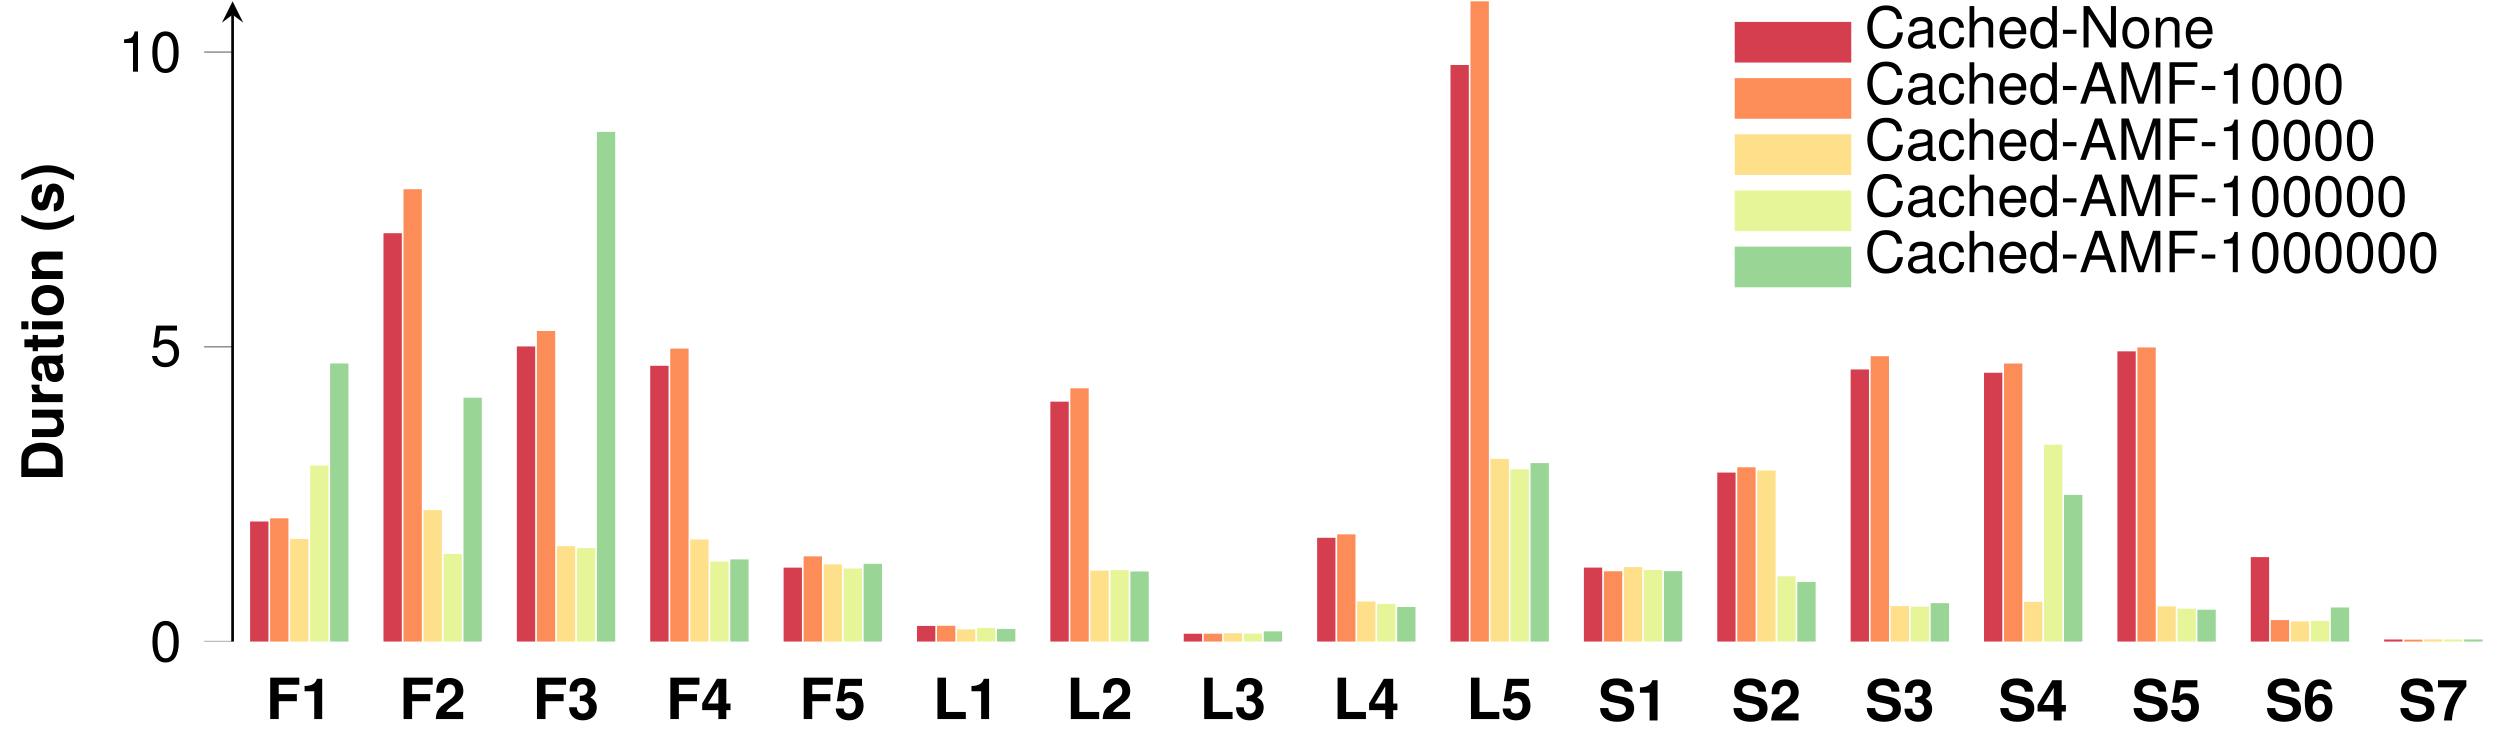
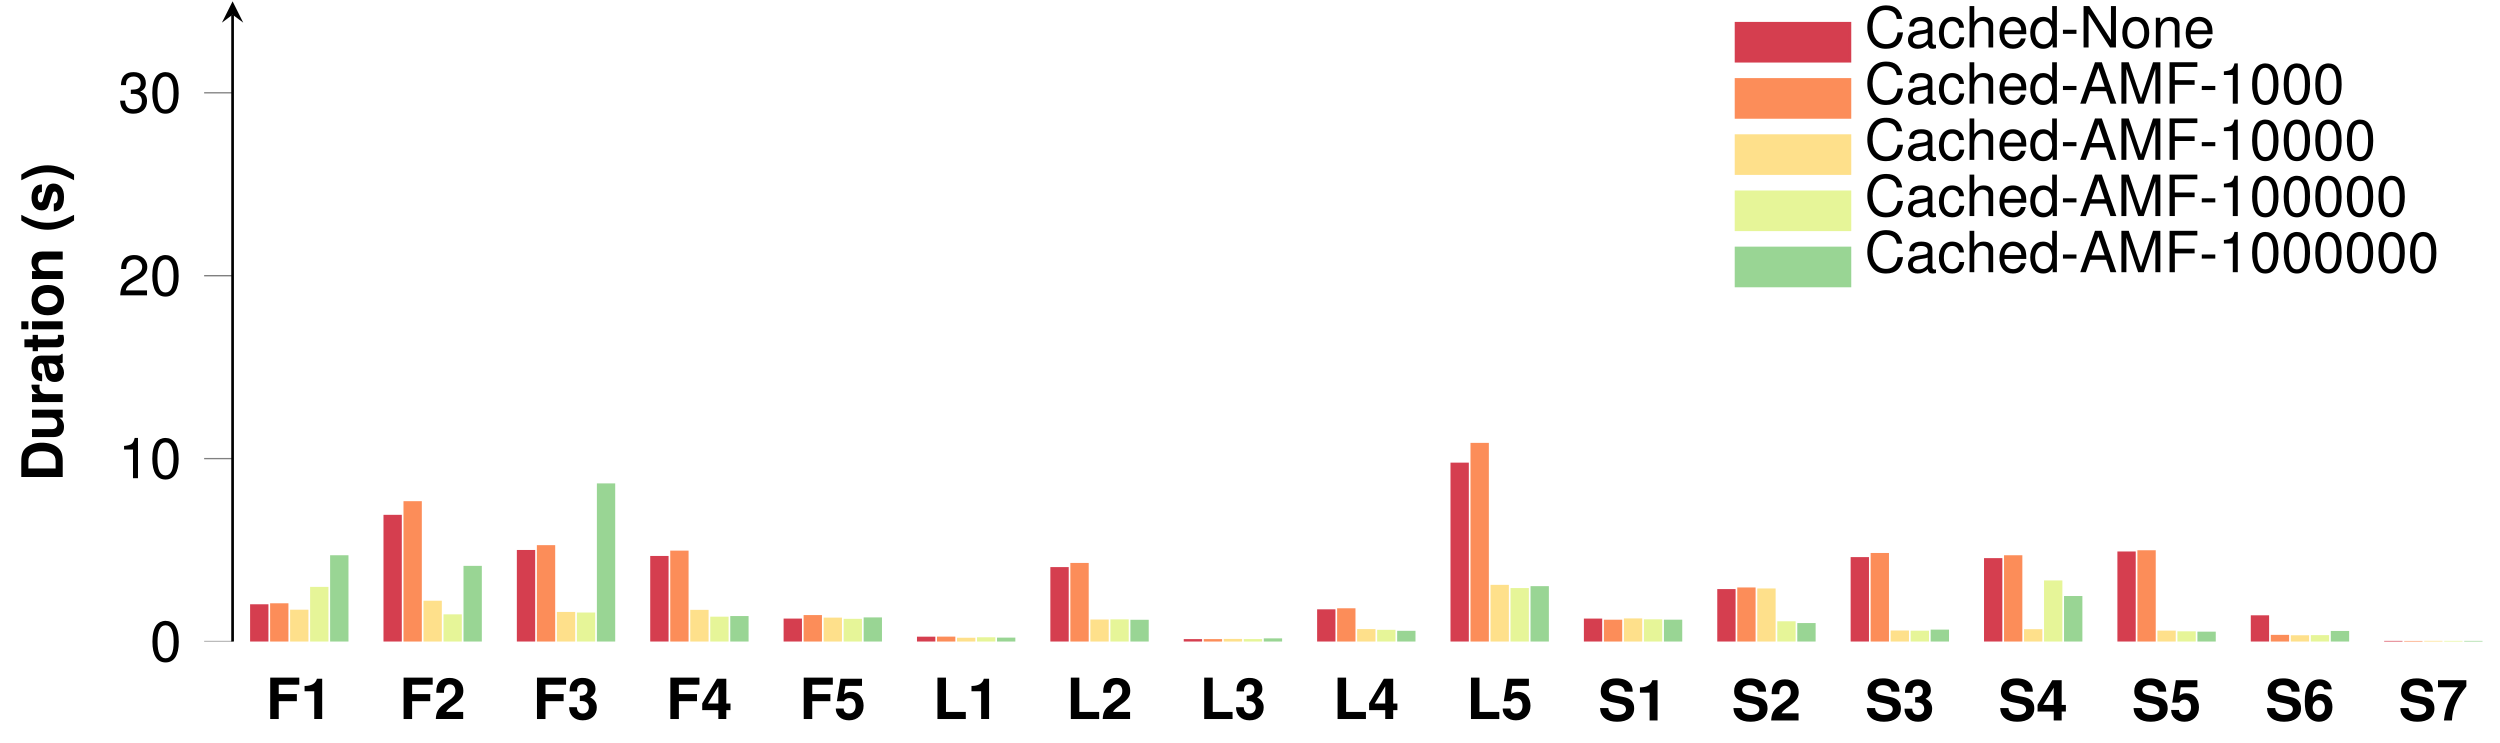
- <svg xmlns="http://www.w3.org/2000/svg" xmlns:xlink="http://www.w3.org/1999/xlink" height="110.945pt" version="1.1" viewBox="0 -110.945 373.477 110.945" width="373.477pt">
+ <svg xmlns="http://www.w3.org/2000/svg" xmlns:xlink="http://www.w3.org/1999/xlink" height="110.941pt" version="1.1" viewBox="0 -110.941 373.477 110.941" width="373.477pt">
  <defs>
    <clipPath id="clip2">
-       <path d="M-106.988 -15.102V-110.746H515.215V-15.102" />
+       <path d="M-106.988 -15.101V-110.742H515.215V-15.101" />
    </clipPath>
    <path d="M1.723 -6.186C0.747 -4.718 0.339 -3.547 0.339 -2.249C0.339 -0.942 0.747 0.229 1.723 1.697H2.571C1.672 -0.051 1.383 -1.001 1.383 -2.249C1.383 -3.488 1.672 -4.455 2.571 -6.186H1.723Z" id="g1-40" />
    <path d="M1.035 1.697C2.011 0.229 2.419 -0.942 2.419 -2.24C2.419 -3.547 2.011 -4.718 1.035 -6.186H0.187C1.086 -4.438 1.375 -3.488 1.375 -2.24C1.375 -1.001 1.086 -0.034 0.187 1.697H1.035Z" id="g1-41" />
    <path d="M2.02 -4.15V0H3.208V-6.017H2.419C2.232 -5.304 1.612 -4.939 0.577 -4.939V-4.15H2.02Z" id="g1-49" />
    <path d="M4.345 -1.061H1.799C1.952 -1.383 2.139 -1.553 3.021 -2.198C4.065 -2.962 4.37 -3.42 4.37 -4.235C4.37 -5.397 3.573 -6.144 2.308 -6.144C1.061 -6.144 0.331 -5.406 0.331 -4.133C0.331 -4.082 0.331 -4.014 0.339 -3.921H1.477V-4.116C1.477 -4.786 1.791 -5.177 2.334 -5.177C2.86 -5.177 3.182 -4.812 3.182 -4.209C3.182 -3.547 2.97 -3.284 1.646 -2.342C0.628 -1.646 0.314 -1.112 0.255 0H4.345V-1.061Z" id="g1-50" />
    <path d="M1.842 -2.69C2.257 -2.69 2.334 -2.682 2.537 -2.631C2.936 -2.52 3.191 -2.172 3.191 -1.731C3.191 -1.205 2.817 -0.823 2.3 -0.823C1.74 -0.823 1.434 -1.146 1.4 -1.765H0.246C0.255 -0.56 1.044 0.195 2.274 0.195C3.556 0.195 4.379 -0.56 4.379 -1.731C4.379 -2.436 4.073 -2.894 3.394 -3.225C3.955 -3.573 4.184 -3.955 4.184 -4.506C4.184 -5.508 3.437 -6.144 2.274 -6.144C1.587 -6.144 1.01 -5.906 0.67 -5.465C0.433 -5.168 0.322 -4.761 0.322 -4.226V-4.124H1.426C1.434 -4.447 1.46 -4.608 1.519 -4.761C1.629 -5.024 1.901 -5.185 2.249 -5.185C2.724 -5.185 2.996 -4.897 2.996 -4.396C2.996 -3.793 2.648 -3.488 1.943 -3.488H1.842V-2.69Z" id="g1-51" />
    <path d="M4.43 -2.317H3.802V-6.017H2.402L0.204 -2.334V-1.332H2.614V0H3.802V-1.332H4.43V-2.317ZM2.614 -2.317H1.044L2.614 -4.888V-2.317Z" id="g1-52" />
    <path d="M4.15 -6.017H0.933L0.399 -2.665H1.468C1.595 -2.962 1.867 -3.123 2.232 -3.123C2.834 -3.123 3.199 -2.69 3.199 -1.96C3.199 -1.256 2.826 -0.823 2.232 -0.823C1.714 -0.823 1.426 -1.086 1.4 -1.57H0.229C0.246 -0.518 1.044 0.195 2.215 0.195C3.505 0.195 4.387 -0.687 4.387 -1.986C4.387 -3.216 3.624 -4.065 2.512 -4.065C2.113 -4.065 1.816 -3.963 1.468 -3.7L1.663 -4.956H4.15V-6.017Z" id="g1-53" />
    <path d="M4.303 -4.65C4.243 -5.041 4.167 -5.236 4.014 -5.457C3.7 -5.889 3.148 -6.144 2.495 -6.144C1.748 -6.144 1.137 -5.813 0.772 -5.211C0.416 -4.625 0.272 -3.955 0.272 -2.86C0.272 -1.825 0.399 -1.18 0.704 -0.696C1.052 -0.136 1.68 0.195 2.393 0.195C3.59 0.195 4.404 -0.704 4.404 -2.011C4.404 -3.165 3.692 -3.963 2.656 -3.963C2.164 -3.963 1.833 -3.819 1.46 -3.428C1.485 -4.065 1.485 -4.065 1.536 -4.319C1.646 -4.863 1.986 -5.185 2.461 -5.185C2.843 -5.185 3.047 -5.032 3.199 -4.65H4.303ZM2.368 -3.03C2.919 -3.03 3.276 -2.597 3.276 -1.935C3.276 -1.29 2.885 -0.823 2.359 -0.823C1.816 -0.823 1.443 -1.273 1.443 -1.909C1.443 -2.571 1.816 -3.03 2.368 -3.03Z" id="g1-54" />
    <path d="M4.481 -6.017H0.246V-4.956H3.242C2.877 -4.566 2.155 -3.471 1.918 -2.945C1.502 -2.071 1.29 -1.281 1.129 0H2.325C2.436 -1.901 3.055 -3.361 4.481 -5.083V-6.017Z" id="g1-55" />
    <path d="M0.653 0H3.072C4.014 0 4.608 -0.221 5.024 -0.721C5.516 -1.298 5.779 -2.139 5.779 -3.097C5.779 -4.048 5.516 -4.888 5.024 -5.474C4.608 -5.974 4.022 -6.186 3.072 -6.186H0.653V0ZM1.926 -1.061V-5.126H3.072C4.031 -5.126 4.506 -4.455 4.506 -3.089C4.506 -1.731 4.031 -1.061 3.072 -1.061H1.926Z" id="g1-68" />
    <path d="M1.901 -2.665H4.608V-3.725H1.901V-5.126H4.973V-6.186H0.628V0H1.901V-2.665Z" id="g1-70" />
    <path d="M1.952 -6.186H0.679V0H4.914V-1.061H1.952V-6.186Z" id="g1-76" />
    <path d="M5.151 -4.303C5.151 -4.871 5.024 -5.244 4.718 -5.584C4.303 -6.042 3.615 -6.288 2.724 -6.288C1.239 -6.288 0.382 -5.592 0.382 -4.387C0.382 -3.428 0.866 -2.962 2.122 -2.724L2.987 -2.554C3.836 -2.393 4.15 -2.155 4.15 -1.655C4.15 -1.137 3.675 -0.823 2.902 -0.823C2.037 -0.823 1.553 -1.188 1.511 -1.85H0.272C0.348 -0.526 1.256 0.195 2.834 0.195C4.43 0.195 5.372 -0.552 5.372 -1.808C5.372 -2.783 4.88 -3.293 3.734 -3.513L2.767 -3.7C1.858 -3.878 1.595 -4.056 1.595 -4.506C1.595 -4.973 2.011 -5.27 2.665 -5.27C3.471 -5.27 3.921 -4.93 3.963 -4.303H5.151Z" id="g1-83" />
    <path d="M4.447 -0.144C4.235 -0.339 4.175 -0.467 4.175 -0.704V-3.25C4.175 -4.184 3.539 -4.659 2.3 -4.659S0.416 -4.133 0.339 -3.072H1.485C1.544 -3.547 1.74 -3.7 2.325 -3.7C2.783 -3.7 3.013 -3.547 3.013 -3.242C3.013 -3.089 2.936 -2.953 2.809 -2.885C2.648 -2.8 2.648 -2.8 2.062 -2.707L1.587 -2.622C0.679 -2.469 0.238 -2.003 0.238 -1.18C0.238 -0.789 0.348 -0.467 0.56 -0.238C0.823 0.034 1.222 0.195 1.629 0.195C2.139 0.195 2.605 -0.025 3.021 -0.458C3.021 -0.221 3.047 -0.136 3.157 0H4.447V-0.144ZM3.013 -1.842C3.013 -1.154 2.673 -0.764 2.071 -0.764C1.672 -0.764 1.426 -0.976 1.426 -1.315C1.426 -1.672 1.612 -1.842 2.105 -1.943L2.512 -2.02C2.826 -2.079 2.877 -2.096 3.013 -2.164V-1.842Z" id="g1-97" />
    <path d="M1.757 -4.583H0.569V0H1.757V-4.583ZM1.757 -6.186H0.569V-5.126H1.757V-6.186Z" id="g1-105" />
    <path d="M0.535 -4.583V0H1.723V-2.75C1.723 -3.293 2.105 -3.649 2.682 -3.649C3.191 -3.649 3.445 -3.369 3.445 -2.826V0H4.633V-3.072C4.633 -4.082 4.073 -4.659 3.097 -4.659C2.478 -4.659 2.062 -4.43 1.723 -3.921V-4.583H0.535Z" id="g1-110" />
    <path d="M2.554 -4.659C1.154 -4.659 0.297 -3.734 0.297 -2.232C0.297 -0.721 1.154 0.195 2.563 0.195C3.955 0.195 4.829 -0.73 4.829 -2.198C4.829 -3.751 3.989 -4.659 2.554 -4.659ZM2.563 -3.7C3.216 -3.7 3.641 -3.114 3.641 -2.215C3.641 -1.358 3.199 -0.764 2.563 -0.764C1.918 -0.764 1.485 -1.358 1.485 -2.232S1.918 -3.7 2.563 -3.7Z" id="g1-111" />
    <path d="M0.535 -4.583V0H1.723V-2.436C1.723 -3.131 2.071 -3.479 2.767 -3.479C2.894 -3.479 2.979 -3.471 3.14 -3.445V-4.65C3.072 -4.659 3.03 -4.659 2.996 -4.659C2.453 -4.659 1.977 -4.303 1.723 -3.683V-4.583H0.535Z" id="g1-114" />
    <path d="M4.286 -3.106C4.269 -4.073 3.522 -4.659 2.291 -4.659C1.129 -4.659 0.407 -4.073 0.407 -3.131C0.407 -2.826 0.501 -2.563 0.662 -2.385C0.823 -2.223 0.967 -2.147 1.409 -2.003L2.826 -1.561C3.123 -1.468 3.225 -1.375 3.225 -1.188C3.225 -0.908 2.894 -0.738 2.342 -0.738C2.037 -0.738 1.791 -0.798 1.638 -0.9C1.511 -0.993 1.46 -1.086 1.409 -1.332H0.246C0.28 -0.331 1.018 0.195 2.41 0.195C3.047 0.195 3.53 0.059 3.87 -0.212S4.413 -0.908 4.413 -1.358C4.413 -1.952 4.116 -2.334 3.513 -2.512L2.011 -2.945C1.68 -3.047 1.595 -3.114 1.595 -3.301C1.595 -3.556 1.867 -3.725 2.283 -3.725C2.851 -3.725 3.131 -3.522 3.14 -3.106H4.286Z" id="g1-115" />
    <path d="M2.554 -4.489H1.892V-5.72H0.704V-4.489H0.119V-3.7H0.704V-0.883C0.704 -0.161 1.086 0.195 1.867 0.195C2.13 0.195 2.342 0.17 2.554 0.102V-0.73C2.436 -0.713 2.368 -0.704 2.283 -0.704C1.969 -0.704 1.892 -0.798 1.892 -1.205V-3.7H2.554V-4.489Z" id="g1-116" />
    <path d="M4.591 0V-4.583H3.403V-1.714C3.403 -1.171 3.021 -0.815 2.444 -0.815C1.935 -0.815 1.68 -1.086 1.68 -1.638V-4.583H0.492V-1.392C0.492 -0.382 1.052 0.195 2.028 0.195C2.648 0.195 3.064 -0.034 3.403 -0.543V0H4.591Z" id="g1-117" />
    <path d="M2.41 -2.648H0.39V-2.037H2.41V-2.648Z" id="g3-45" />
    <path d="M2.334 -6.017C1.774 -6.017 1.264 -5.771 0.95 -5.355C0.56 -4.829 0.365 -4.022 0.365 -2.911C0.365 -0.883 1.044 0.195 2.334 0.195C3.607 0.195 4.303 -0.883 4.303 -2.86C4.303 -4.031 4.116 -4.812 3.717 -5.355C3.403 -5.779 2.902 -6.017 2.334 -6.017ZM2.334 -5.355C3.14 -5.355 3.539 -4.54 3.539 -2.928C3.539 -1.222 3.148 -0.424 2.317 -0.424C1.528 -0.424 1.129 -1.256 1.129 -2.902S1.528 -5.355 2.334 -5.355Z" id="g3-48" />
    <path d="M2.198 -4.286V0H2.945V-6.017H2.453C2.189 -5.092 2.02 -4.964 0.866 -4.82V-4.286H2.198Z" id="g3-49" />
-     <path d="M4.039 -6.017H0.933L0.484 -2.741H1.171C1.519 -3.157 1.808 -3.301 2.274 -3.301C3.08 -3.301 3.59 -2.75 3.59 -1.858C3.59 -0.993 3.089 -0.467 2.274 -0.467C1.621 -0.467 1.222 -0.798 1.044 -1.477H0.297C0.399 -0.984 0.484 -0.747 0.662 -0.526C1.001 -0.068 1.612 0.195 2.291 0.195C3.505 0.195 4.353 -0.687 4.353 -1.96C4.353 -3.148 3.564 -3.963 2.41 -3.963C1.986 -3.963 1.646 -3.853 1.298 -3.598L1.536 -5.278H4.039V-6.017Z" id="g3-53" />
+     <path d="M4.294 -0.738H1.129C1.205 -1.23 1.477 -1.544 2.215 -1.977L3.064 -2.436C3.904 -2.894 4.336 -3.513 4.336 -4.252C4.336 -4.752 4.133 -5.219 3.776 -5.541S2.979 -6.017 2.41 -6.017C1.646 -6.017 1.078 -5.745 0.747 -5.236C0.535 -4.914 0.441 -4.54 0.424 -3.929H1.171C1.197 -4.336 1.247 -4.583 1.349 -4.778C1.544 -5.143 1.935 -5.363 2.385 -5.363C3.064 -5.363 3.573 -4.88 3.573 -4.235C3.573 -3.759 3.293 -3.352 2.758 -3.047L1.977 -2.605C0.721 -1.892 0.356 -1.324 0.289 0H4.294V-0.738Z" id="g3-50" />
+     <path d="M1.875 -2.758H1.969L2.283 -2.767C3.106 -2.767 3.53 -2.393 3.53 -1.672C3.53 -0.917 3.064 -0.467 2.283 -0.467C1.468 -0.467 1.069 -0.874 1.018 -1.748H0.272C0.306 -1.264 0.39 -0.95 0.535 -0.679C0.84 -0.102 1.434 0.195 2.257 0.195C3.496 0.195 4.294 -0.543 4.294 -1.68C4.294 -2.444 3.997 -2.868 3.276 -3.114C3.836 -3.335 4.116 -3.759 4.116 -4.362C4.116 -5.397 3.428 -6.017 2.283 -6.017C1.069 -6.017 0.424 -5.355 0.399 -4.073H1.146C1.154 -4.438 1.188 -4.642 1.281 -4.829C1.451 -5.16 1.825 -5.363 2.291 -5.363C2.953 -5.363 3.352 -4.973 3.352 -4.336C3.352 -3.912 3.199 -3.658 2.868 -3.522C2.665 -3.437 2.402 -3.403 1.875 -3.394V-2.758Z" id="g3-51" />
    <path d="M4.022 -1.858L4.659 0H5.541L3.369 -6.186H2.351L0.144 0H0.984L1.638 -1.858H4.022ZM3.802 -2.52H1.833L2.851 -5.338L3.802 -2.52Z" id="g3-65" />
    <path d="M5.618 -4.269C5.372 -5.626 4.591 -6.288 3.233 -6.288C2.402 -6.288 1.731 -6.025 1.273 -5.516C0.713 -4.905 0.407 -4.022 0.407 -3.021C0.407 -2.003 0.721 -1.129 1.307 -0.526C1.782 -0.034 2.393 0.195 3.199 0.195C4.71 0.195 5.558 -0.619 5.745 -2.257H4.93C4.863 -1.833 4.778 -1.544 4.65 -1.298C4.396 -0.789 3.87 -0.501 3.208 -0.501C1.977 -0.501 1.197 -1.485 1.197 -3.03C1.197 -4.617 1.943 -5.592 3.14 -5.592C3.641 -5.592 4.107 -5.44 4.362 -5.202C4.591 -4.99 4.718 -4.727 4.812 -4.269H5.618Z" id="g3-67" />
    <path d="M1.553 -2.817H4.506V-3.513H1.553V-5.491H4.914V-6.186H0.764V0H1.553V-2.817Z" id="g3-70" />
    <path d="M3.972 0L5.711 -5.185V0H6.458V-6.186H5.363L3.564 -0.798L1.731 -6.186H0.636V0H1.383V-5.185L3.14 0H3.972Z" id="g3-77" />
    <path d="M5.482 -6.186H4.735V-1.129L1.502 -6.186H0.645V0H1.392V-5.015L4.591 0H5.482V-6.186Z" id="g3-78" />
    <path d="M4.54 -0.416C4.464 -0.399 4.43 -0.399 4.387 -0.399C4.141 -0.399 4.005 -0.526 4.005 -0.747V-3.361C4.005 -4.15 3.428 -4.574 2.334 -4.574C1.689 -4.574 1.154 -4.387 0.857 -4.056C0.653 -3.827 0.569 -3.573 0.552 -3.131H1.264C1.324 -3.675 1.646 -3.921 2.308 -3.921C2.945 -3.921 3.301 -3.683 3.301 -3.259V-3.072C3.301 -2.775 3.123 -2.648 2.563 -2.58C1.561 -2.453 1.409 -2.419 1.137 -2.308C0.619 -2.096 0.356 -1.697 0.356 -1.12C0.356 -0.314 0.917 0.195 1.816 0.195C2.376 0.195 2.826 0 3.327 -0.458C3.378 -0.008 3.598 0.195 4.056 0.195C4.201 0.195 4.311 0.178 4.54 0.119V-0.416ZM3.301 -1.4C3.301 -1.163 3.233 -1.018 3.021 -0.823C2.733 -0.56 2.385 -0.424 1.969 -0.424C1.417 -0.424 1.095 -0.687 1.095 -1.137C1.095 -1.604 1.409 -1.842 2.164 -1.952C2.911 -2.054 3.064 -2.088 3.301 -2.198V-1.4Z" id="g3-97" />
    <path d="M3.997 -2.953C3.963 -3.386 3.87 -3.666 3.7 -3.912C3.394 -4.328 2.86 -4.574 2.24 -4.574C1.044 -4.574 0.263 -3.624 0.263 -2.147C0.263 -0.713 1.027 0.195 2.232 0.195C3.293 0.195 3.963 -0.441 4.048 -1.528H3.335C3.216 -0.815 2.851 -0.458 2.249 -0.458C1.468 -0.458 1.001 -1.095 1.001 -2.147C1.001 -3.259 1.46 -3.921 2.232 -3.921C2.826 -3.921 3.199 -3.573 3.284 -2.953H3.997Z" id="g3-99" />
    <path d="M4.201 -6.186H3.496V-3.887C3.199 -4.336 2.724 -4.574 2.13 -4.574C0.976 -4.574 0.221 -3.649 0.221 -2.232C0.221 -0.73 0.959 0.195 2.155 0.195C2.767 0.195 3.191 -0.034 3.573 -0.586V0H4.201V-6.186ZM2.249 -3.912C3.013 -3.912 3.496 -3.233 3.496 -2.172C3.496 -1.146 3.004 -0.467 2.257 -0.467C1.477 -0.467 0.959 -1.154 0.959 -2.189S1.477 -3.912 2.249 -3.912Z" id="g3-100" />
    <path d="M4.353 -1.986C4.353 -2.665 4.303 -3.072 4.175 -3.403C3.887 -4.133 3.208 -4.574 2.376 -4.574C1.137 -4.574 0.339 -3.624 0.339 -2.164S1.112 0.195 2.359 0.195C3.378 0.195 4.082 -0.382 4.26 -1.349H3.547C3.352 -0.764 2.953 -0.458 2.385 -0.458C1.935 -0.458 1.553 -0.662 1.315 -1.035C1.146 -1.29 1.086 -1.544 1.078 -1.986H4.353ZM1.095 -2.563C1.154 -3.386 1.655 -3.921 2.368 -3.921C3.064 -3.921 3.598 -3.344 3.598 -2.614C3.598 -2.597 3.598 -2.58 3.59 -2.563H1.095Z" id="g3-101" />
    <path d="M0.594 -6.186V0H1.298V-2.453C1.298 -3.361 1.774 -3.955 2.503 -3.955C2.733 -3.955 2.962 -3.878 3.131 -3.751C3.335 -3.607 3.42 -3.394 3.42 -3.08V0H4.124V-3.361C4.124 -4.107 3.59 -4.574 2.724 -4.574C2.096 -4.574 1.714 -4.379 1.298 -3.836V-6.186H0.594Z" id="g3-104" />
    <path d="M0.594 -4.447V0H1.307V-2.453C1.307 -3.361 1.782 -3.955 2.512 -3.955C3.072 -3.955 3.428 -3.615 3.428 -3.08V0H4.133V-3.361C4.133 -4.099 3.581 -4.574 2.724 -4.574C2.062 -4.574 1.638 -4.319 1.247 -3.7V-4.447H0.594Z" id="g3-110" />
    <path d="M2.308 -4.574C1.061 -4.574 0.306 -3.683 0.306 -2.189S1.052 0.195 2.317 0.195C3.564 0.195 4.328 -0.696 4.328 -2.155C4.328 -3.692 3.59 -4.574 2.308 -4.574ZM2.317 -3.921C3.114 -3.921 3.59 -3.267 3.59 -2.164C3.59 -1.12 3.097 -0.458 2.317 -0.458C1.528 -0.458 1.044 -1.112 1.044 -2.189C1.044 -3.259 1.528 -3.921 2.317 -3.921Z" id="g3-111" />
  </defs>
  <g id="page1">
-     <path d="M37.363 -15.102H40.102V-33.039H37.363ZM57.289 -15.102H60.027V-76.106H57.289ZM77.211 -15.102H79.953V-59.191H77.211ZM97.137 -15.102H99.879V-56.301H97.137ZM117.063 -15.102H119.805V-26.148H117.063ZM136.988 -15.102H139.731V-17.438H136.988ZM156.914 -15.102H159.656V-50.941H156.914ZM176.84 -15.102H179.582V-16.27H176.84ZM196.765 -15.102H199.504V-30.605H196.765ZM216.691 -15.102H219.429V-101.234H216.691ZM236.617 -15.102H239.355V-26.152H236.617ZM256.543 -15.102H259.281V-40.348H256.543ZM276.469 -15.102H279.207V-55.75H276.469ZM296.394 -15.102H299.133V-55.258H296.394ZM316.32 -15.102H319.058V-58.457H316.32ZM336.246 -15.102H338.984V-27.719H336.246ZM356.172 -15.102H358.91V-15.41H356.172Z" fill="#d53e4f" />
-     <path d="M40.352 -15.102H43.09V-33.516H40.352ZM60.277 -15.102H63.016V-82.676H60.277ZM80.203 -15.102H82.941V-61.496H80.203ZM100.129 -15.102H102.867V-58.871H100.129ZM120.051 -15.102H122.793V-27.832H120.051ZM139.977 -15.102H142.719V-17.461H139.977ZM159.902 -15.102H162.644V-52.938H159.902ZM179.828 -15.102H182.57V-16.273H179.828ZM199.754 -15.102H202.496V-31.117H199.754ZM219.679 -15.102H222.422V-110.746H219.679ZM239.605 -15.102H242.344V-25.605H239.605ZM259.531 -15.102H262.269V-41.137H259.531ZM279.457 -15.102H282.195V-57.734H279.457ZM299.383 -15.102H302.121V-56.641H299.383ZM319.308 -15.102H322.047V-59.043H319.308ZM339.234 -15.102H341.972V-18.312H339.234ZM359.16 -15.102H361.898V-15.387H359.16Z" fill="#fc8d59" />
-     <path d="M43.34 -15.102H46.078V-30.43H43.34ZM63.266 -15.102H66.004V-34.75H63.266ZM83.191 -15.102H85.93V-29.355H83.191ZM103.117 -15.102H105.856V-30.352H103.117ZM123.043 -15.102H125.781V-26.621H123.043ZM142.969 -15.102H145.707V-16.922H142.969ZM162.89 -15.102H165.633V-25.699H162.89ZM182.816 -15.102H185.558V-16.352H182.816ZM202.742 -15.102H205.484V-21.086H202.742ZM222.668 -15.102H225.41V-42.391H222.668ZM242.594 -15.102H245.336V-26.227H242.594ZM262.519 -15.102H265.262V-40.656H262.519ZM282.445 -15.102H285.183V-20.406H282.445ZM302.371 -15.102H305.109V-21.035H302.371ZM322.297 -15.102H325.035V-20.359H322.297ZM342.222 -15.102H344.961V-18.113H342.222ZM362.148 -15.102H364.887V-15.426H362.148Z" fill="#fee08b" />
-     <path d="M46.328 -15.102H49.066V-41.41H46.328ZM66.254 -15.102H68.992V-28.195H66.254ZM86.18 -15.102H88.918V-29.074H86.18ZM106.106 -15.102H108.844V-27.066H106.106ZM126.031 -15.102H128.769V-26.02H126.031ZM145.957 -15.102H148.695V-17.145H145.957ZM165.883 -15.102H168.621V-25.77H165.883ZM185.808 -15.102H188.547V-16.285H185.808ZM205.734 -15.102H208.472V-20.73H205.734ZM225.656 -15.102H228.398V-40.836H225.656ZM245.582 -15.102H248.324V-25.797H245.582ZM265.508 -15.102H268.25V-24.852H265.508ZM285.433 -15.102H288.176V-20.316H285.433ZM305.359 -15.102H308.101V-44.52H305.359ZM325.285 -15.102H328.027V-20.02H325.285ZM345.211 -15.102H347.949V-18.184H345.211ZM365.137 -15.102H367.875V-15.414H365.137Z" fill="#e6f598" />
-     <path d="M49.316 -15.102H52.059V-56.645H49.316ZM69.242 -15.102H71.981V-51.535H69.242ZM89.168 -15.102H91.906V-91.238H89.168ZM109.094 -15.102H111.832V-27.375H109.094ZM129.019 -15.102H131.758V-26.719H129.019ZM148.945 -15.102H151.683V-16.984H148.945ZM168.871 -15.102H171.609V-25.57H168.871ZM188.797 -15.102H191.535V-16.625H188.797ZM208.722 -15.102H211.461V-20.266H208.722ZM228.648 -15.102H231.387V-41.766H228.648ZM248.574 -15.102H251.312V-25.617H248.574ZM268.496 -15.102H271.238V-23.996H268.496ZM288.422 -15.102H291.164V-20.836H288.422ZM308.347 -15.102H311.09V-37.016H308.347ZM328.273 -15.102H331.015V-19.859H328.273ZM348.199 -15.102H350.941V-20.195H348.199ZM368.125 -15.102H370.867V-15.414H368.125Z" fill="#99d594" />
-     <path clip-path="url(#clip2)" d="M30.496 -15.102H34.746M30.496 -59.137H34.746M30.496 -103.168H34.746" fill="none" stroke="#808080" stroke-miterlimit="10.037" stroke-width="0.2" />
-     <path d="M34.746 -15.102V-108.754" fill="none" stroke="#000000" stroke-miterlimit="10.037" stroke-width="0.4" />
-     <path d="M34.746 -110.746L33.152 -107.559L34.746 -108.754L36.34 -107.559" />
-     <g transform="matrix(1 0 0 1 -39.7177 26.6822)">
+     <path d="M37.363 -15.102H40.102V-20.668H37.363ZM57.289 -15.102H60.027V-34.031H57.289ZM77.211 -15.102H79.953V-28.781H77.211ZM97.137 -15.102H99.879V-27.887H97.137ZM117.063 -15.102H119.805V-18.531H117.063ZM136.988 -15.102H139.731V-15.828H136.988ZM156.914 -15.102H159.656V-26.223H156.914ZM176.84 -15.102H179.582V-15.465H176.84ZM196.765 -15.102H199.504V-19.914H196.765ZM216.691 -15.102H219.429V-41.828H216.691ZM236.617 -15.102H239.355V-18.531H236.617ZM256.543 -15.102H259.281V-22.938H256.543ZM276.469 -15.102H279.207V-27.715H276.469ZM296.394 -15.102H299.133V-27.563H296.394ZM316.32 -15.102H319.058V-28.555H316.32ZM336.246 -15.102H338.984V-19.02H336.246ZM356.172 -15.102H358.91V-15.199H356.172Z" fill="#d53e4f" />
+     <path d="M40.352 -15.101H43.09V-20.816H40.352ZM60.277 -15.101H63.016V-36.07H60.277ZM80.203 -15.101H82.941V-29.5H80.203ZM100.129 -15.101H102.867V-28.683H100.129ZM120.051 -15.101H122.793V-19.055H120.051ZM139.977 -15.101H142.719V-15.836H139.977ZM159.902 -15.101H162.644V-26.844H159.902ZM179.828 -15.101H182.57V-15.465H179.828ZM199.754 -15.101H202.496V-20.07H199.754ZM219.679 -15.101H222.422V-44.781H219.679ZM239.605 -15.101H242.344V-18.363H239.605ZM259.531 -15.101H262.269V-23.18H259.531ZM279.457 -15.101H282.195V-28.332H279.457ZM299.383 -15.101H302.121V-27.992H299.383ZM319.308 -15.101H322.047V-28.738H319.308ZM339.234 -15.101H341.972V-16.098H339.234ZM359.16 -15.101H361.898V-15.191H359.16Z" fill="#fc8d59" />
+     <path d="M43.34 -15.101H46.078V-19.859H43.34ZM63.266 -15.101H66.004V-21.199H63.266ZM83.191 -15.101H85.93V-19.523H83.191ZM103.117 -15.101H105.856V-19.836H103.117ZM123.043 -15.101H125.781V-18.676H123.043ZM142.969 -15.101H145.707V-15.668H142.969ZM162.89 -15.101H165.633V-18.391H162.89ZM182.816 -15.101H185.558V-15.492H182.816ZM202.742 -15.101H205.484V-16.961H202.742ZM222.668 -15.101H225.41V-23.57H222.668ZM242.594 -15.101H245.336V-18.555H242.594ZM262.519 -15.101H265.262V-23.031H262.519ZM282.445 -15.101H285.183V-16.75H282.445ZM302.371 -15.101H305.109V-16.945H302.371ZM322.297 -15.101H325.035V-16.734H322.297ZM342.222 -15.101H344.961V-16.039H342.222ZM362.148 -15.101H364.887V-15.203H362.148Z" fill="#fee08b" />
+     <path d="M46.328 -15.101H49.066V-23.266H46.328ZM66.254 -15.101H68.992V-19.164H66.254ZM86.18 -15.101H88.918V-19.437H86.18ZM106.106 -15.101H108.844V-18.816H106.106ZM126.031 -15.101H128.769V-18.492H126.031ZM145.957 -15.101H148.695V-15.738H145.957ZM165.883 -15.101H168.621V-18.414H165.883ZM185.808 -15.101H188.547V-15.469H185.808ZM205.734 -15.101H208.472V-16.852H205.734ZM225.656 -15.101H228.398V-23.09H225.656ZM245.582 -15.101H248.324V-18.422H245.582ZM265.508 -15.101H268.25V-18.129H265.508ZM285.433 -15.101H288.176V-16.723H285.433ZM305.359 -15.101H308.101V-24.23H305.359ZM325.285 -15.101H328.027V-16.629H325.285ZM345.211 -15.101H347.949V-16.058H345.211ZM365.137 -15.101H367.875V-15.199H365.137Z" fill="#e6f598" />
+     <path d="M49.316 -15.101H52.059V-27.992H49.316ZM69.242 -15.101H71.981V-26.406H69.242ZM89.168 -15.101H91.906V-38.727H89.168ZM109.094 -15.101H111.832V-18.91H109.094ZM129.019 -15.101H131.758V-18.707H129.019ZM148.945 -15.101H151.683V-15.688H148.945ZM168.871 -15.101H171.609V-18.352H168.871ZM188.797 -15.101H191.535V-15.574H188.797ZM208.722 -15.101H211.461V-16.703H208.722ZM228.648 -15.101H231.387V-23.375H228.648ZM248.574 -15.101H251.312V-18.367H248.574ZM268.496 -15.101H271.238V-17.863H268.496ZM288.422 -15.101H291.164V-16.883H288.422ZM308.347 -15.101H311.09V-21.902H308.347ZM328.273 -15.101H331.015V-16.578H328.273ZM348.199 -15.101H350.941V-16.683H348.199ZM368.125 -15.101H370.867V-15.199H368.125Z" fill="#99d594" />
+     <path clip-path="url(#clip2)" d="M30.496 -15.101H34.746M30.496 -42.43H34.746M30.496 -69.754H34.746M30.496 -97.078H34.746" fill="none" stroke="#808080" stroke-miterlimit="10.037" stroke-width="0.2" />
+     <path d="M34.746 -15.101V-108.75" fill="none" stroke="#000000" stroke-miterlimit="10.037" stroke-width="0.4" />
+     <path d="M34.746 -110.742L33.152 -107.555L34.746 -108.75L36.34 -107.555" />
+     <g transform="matrix(1 0 0 1 -39.7177 26.6823)">
      <use x="79.457" xlink:href="#g1-70" y="-30.207" />
      <use x="84.642" xlink:href="#g1-49" y="-30.207" />
    </g>
-     <g transform="matrix(1 0 0 1 -19.7921 26.6822)">
+     <g transform="matrix(1 0 0 1 -19.7921 26.6823)">
      <use x="79.457" xlink:href="#g1-70" y="-30.207" />
      <use x="84.642" xlink:href="#g1-50" y="-30.207" />
    </g>
-     <g transform="matrix(1 0 0 1 0.1334 26.6822)">
+     <g transform="matrix(1 0 0 1 0.1334 26.6823)">
      <use x="79.457" xlink:href="#g1-70" y="-30.207" />
      <use x="84.642" xlink:href="#g1-51" y="-30.207" />
    </g>
-     <g transform="matrix(1 0 0 1 20.0589 26.6822)">
+     <g transform="matrix(1 0 0 1 20.0589 26.6823)">
      <use x="79.457" xlink:href="#g1-70" y="-30.207" />
      <use x="84.642" xlink:href="#g1-52" y="-30.207" />
    </g>
-     <g transform="matrix(1 0 0 1 39.9844 26.6822)">
+     <g transform="matrix(1 0 0 1 39.9844 26.6823)">
      <use x="79.457" xlink:href="#g1-70" y="-30.207" />
      <use x="84.642" xlink:href="#g1-53" y="-30.207" />
    </g>
-     <g transform="matrix(1 0 0 1 59.9104 26.6822)">
+     <g transform="matrix(1 0 0 1 59.9104 26.6823)">
      <use x="79.457" xlink:href="#g1-76" y="-30.207" />
      <use x="84.642" xlink:href="#g1-49" y="-30.207" />
    </g>
-     <g transform="matrix(1 0 0 1 79.8354 26.6822)">
+     <g transform="matrix(1 0 0 1 79.8354 26.6823)">
      <use x="79.457" xlink:href="#g1-76" y="-30.207" />
      <use x="84.642" xlink:href="#g1-50" y="-30.207" />
    </g>
-     <g transform="matrix(1 0 0 1 99.7614 26.6822)">
+     <g transform="matrix(1 0 0 1 99.7614 26.6823)">
      <use x="79.457" xlink:href="#g1-76" y="-30.207" />
      <use x="84.642" xlink:href="#g1-51" y="-30.207" />
    </g>
-     <g transform="matrix(1 0 0 1 119.686 26.6822)">
+     <g transform="matrix(1 0 0 1 119.686 26.6823)">
      <use x="79.457" xlink:href="#g1-76" y="-30.207" />
      <use x="84.642" xlink:href="#g1-52" y="-30.207" />
    </g>
-     <g transform="matrix(1 0 0 1 139.612 26.6822)">
+     <g transform="matrix(1 0 0 1 139.612 26.6823)">
      <use x="79.457" xlink:href="#g1-76" y="-30.207" />
      <use x="84.642" xlink:href="#g1-53" y="-30.207" />
    </g>
-     <g transform="matrix(1 0 0 1 159.299 26.8952)">
+     <g transform="matrix(1 0 0 1 159.299 26.8953)">
      <use x="79.457" xlink:href="#g1-83" y="-30.207" />
      <use x="85.117" xlink:href="#g1-49" y="-30.207" />
    </g>
-     <g transform="matrix(1 0 0 1 179.224 26.8952)">
+     <g transform="matrix(1 0 0 1 179.224 26.8953)">
      <use x="79.457" xlink:href="#g1-83" y="-30.207" />
      <use x="85.117" xlink:href="#g1-50" y="-30.207" />
    </g>
-     <g transform="matrix(1 0 0 1 199.15 26.8952)">
+     <g transform="matrix(1 0 0 1 199.15 26.8953)">
      <use x="79.457" xlink:href="#g1-83" y="-30.207" />
      <use x="85.117" xlink:href="#g1-51" y="-30.207" />
    </g>
-     <g transform="matrix(1 0 0 1 219.075 26.8952)">
+     <g transform="matrix(1 0 0 1 219.075 26.8953)">
      <use x="79.457" xlink:href="#g1-83" y="-30.207" />
      <use x="85.117" xlink:href="#g1-52" y="-30.207" />
    </g>
-     <g transform="matrix(1 0 0 1 239.001 26.8952)">
+     <g transform="matrix(1 0 0 1 239.001 26.8953)">
      <use x="79.457" xlink:href="#g1-83" y="-30.207" />
      <use x="85.117" xlink:href="#g1-53" y="-30.207" />
    </g>
-     <g transform="matrix(1 0 0 1 258.926 26.8952)">
+     <g transform="matrix(1 0 0 1 258.926 26.8953)">
      <use x="79.457" xlink:href="#g1-83" y="-30.207" />
      <use x="85.117" xlink:href="#g1-54" y="-30.207" />
    </g>
-     <g transform="matrix(1 0 0 1 278.852 26.8952)">
+     <g transform="matrix(1 0 0 1 278.852 26.8953)">
      <use x="79.457" xlink:href="#g1-83" y="-30.207" />
      <use x="85.117" xlink:href="#g1-55" y="-30.207" />
    </g>
-     <g transform="matrix(1 0 0 1 -57.0518 18.0338)">
+     <g transform="matrix(1 0 0 1 -57.0518 18.0339)">
      <use x="79.457" xlink:href="#g3-48" y="-30.207" />
    </g>
-     <g transform="matrix(1 0 0 1 -57.0518 -26.0767)">
-       <use x="79.457" xlink:href="#g3-53" y="-30.207" />
-     </g>
-     <g transform="matrix(1 0 0 1 -61.7878 -70.0301)">
+     <g transform="matrix(1 0 0 1 -61.7878 -9.2917)">
      <use x="79.457" xlink:href="#g3-49" y="-30.207" />
      <use x="84.175" xlink:href="#g3-48" y="-30.207" />
    </g>
-     <g transform="matrix(0 -1 1 0 39.5744 40.4291)">
+     <g transform="matrix(1 0 0 1 -61.7878 -36.6172)">
+       <use x="79.457" xlink:href="#g3-50" y="-30.207" />
+       <use x="84.175" xlink:href="#g3-48" y="-30.207" />
+     </g>
+     <g transform="matrix(1 0 0 1 -61.7878 -63.9428)">
+       <use x="79.457" xlink:href="#g3-51" y="-30.207" />
+       <use x="84.175" xlink:href="#g3-48" y="-30.207" />
+     </g>
+     <g transform="matrix(0 -1 1 0 39.5744 40.431)">
      <use x="79.457" xlink:href="#g1-68" y="-30.207" />
      <use x="85.584" xlink:href="#g1-117" y="-30.207" />
      <use x="90.769" xlink:href="#g1-114" y="-30.207" />
      <use x="94.07" xlink:href="#g1-97" y="-30.207" />
      <use x="98.788" xlink:href="#g1-116" y="-30.207" />
      <use x="101.614" xlink:href="#g1-105" y="-30.207" />
      <use x="103.973" xlink:href="#g1-111" y="-30.207" />
      <use x="109.158" xlink:href="#g1-110" y="-30.207" />
      <use x="116.711" xlink:href="#g1-40" y="-30.207" />
      <use x="119.537" xlink:href="#g1-115" y="-30.207" />
      <use x="124.255" xlink:href="#g1-41" y="-30.207" />
    </g>
-     <path d="M259.351 -101.801V-107.473H276.359V-101.801ZM276.359 -107.473" fill="#d53e4f" />
-     <path d="M259.352 -101.801V-107.473H276.36V-101.801ZM276.36 -107.473" fill="none" stroke="#d53e4f" stroke-miterlimit="10.037" stroke-width="0.4" />
-     <g transform="matrix(1 0 0 1 181.689 -40.0703)">
+     <path d="M259.351 -101.797V-107.469H276.359V-101.797ZM276.359 -107.469" fill="#d53e4f" />
+     <path d="M259.352 -101.797V-107.468H276.36V-101.797ZM276.36 -107.468" fill="none" stroke="#d53e4f" stroke-miterlimit="10.037" stroke-width="0.4" />
+     <g transform="matrix(1 0 0 1 181.689 -40.0672)">
      <use x="96.863" xlink:href="#g3-67" y="-63.781" />
      <use x="102.99" xlink:href="#g3-97" y="-63.781" />
      <use x="107.708" xlink:href="#g3-99" y="-63.781" />
      <use x="111.951" xlink:href="#g3-104" y="-63.781" />
      <use x="116.67" xlink:href="#g3-101" y="-63.781" />
      <use x="121.388" xlink:href="#g3-100" y="-63.781" />
      <use x="126.106" xlink:href="#g3-45" y="-63.781" />
      <use x="128.932" xlink:href="#g3-78" y="-63.781" />
      <use x="135.059" xlink:href="#g3-111" y="-63.781" />
      <use x="139.778" xlink:href="#g3-110" y="-63.781" />
      <use x="144.496" xlink:href="#g3-101" y="-63.781" />
    </g>
-     <path d="M259.352 -93.406V-99.078H276.36V-93.406ZM276.36 -99.078" fill="#fc8d59" />
-     <path d="M259.352 -93.406V-99.078H276.36V-93.406ZM276.36 -99.078" fill="none" stroke="#fc8d59" stroke-miterlimit="10.037" stroke-width="0.4" />
-     <g transform="matrix(1 0 0 1 181.689 -40.0707)">
+     <path d="M259.352 -93.402V-99.074H276.36V-93.402ZM276.36 -99.074" fill="#fc8d59" />
+     <path d="M259.352 -93.402V-99.074H276.36V-93.402ZM276.36 -99.074" fill="none" stroke="#fc8d59" stroke-miterlimit="10.037" stroke-width="0.4" />
+     <g transform="matrix(1 0 0 1 181.689 -40.067)">
      <use x="96.863" xlink:href="#g3-67" y="-55.387" />
      <use x="102.99" xlink:href="#g3-97" y="-55.387" />
      <use x="107.708" xlink:href="#g3-99" y="-55.387" />
      <use x="111.951" xlink:href="#g3-104" y="-55.387" />
      <use x="116.67" xlink:href="#g3-101" y="-55.387" />
      <use x="121.388" xlink:href="#g3-100" y="-55.387" />
      <use x="126.106" xlink:href="#g3-45" y="-55.387" />
      <use x="128.932" xlink:href="#g3-65" y="-55.387" />
      <use x="134.592" xlink:href="#g3-77" y="-55.387" />
      <use x="141.661" xlink:href="#g3-70" y="-55.387" />
      <use x="146.846" xlink:href="#g3-45" y="-55.387" />
      <use x="149.672" xlink:href="#g3-49" y="-55.387" />
      <use x="154.391" xlink:href="#g3-48" y="-55.387" />
      <use x="159.109" xlink:href="#g3-48" y="-55.387" />
      <use x="163.827" xlink:href="#g3-48" y="-55.387" />
    </g>
-     <path d="M259.352 -85.016V-90.684H276.36V-85.016ZM276.36 -90.684" fill="#fee08b" />
-     <path d="M259.352 -85.016V-90.684H276.36V-85.016ZM276.36 -90.684" fill="none" stroke="#fee08b" stroke-miterlimit="10.037" stroke-width="0.4" />
-     <g transform="matrix(1 0 0 1 181.689 -40.0707)">
+     <path d="M259.352 -85.012V-90.68H276.36V-85.012ZM276.36 -90.68" fill="#fee08b" />
+     <path d="M259.352 -85.012V-90.68H276.36V-85.012ZM276.36 -90.68" fill="none" stroke="#fee08b" stroke-miterlimit="10.037" stroke-width="0.4" />
+     <g transform="matrix(1 0 0 1 181.689 -40.067)">
      <use x="96.863" xlink:href="#g3-67" y="-46.994" />
      <use x="102.99" xlink:href="#g3-97" y="-46.994" />
      <use x="107.708" xlink:href="#g3-99" y="-46.994" />
      <use x="111.951" xlink:href="#g3-104" y="-46.994" />
      <use x="116.67" xlink:href="#g3-101" y="-46.994" />
      <use x="121.388" xlink:href="#g3-100" y="-46.994" />
      <use x="126.106" xlink:href="#g3-45" y="-46.994" />
      <use x="128.932" xlink:href="#g3-65" y="-46.994" />
      <use x="134.592" xlink:href="#g3-77" y="-46.994" />
      <use x="141.661" xlink:href="#g3-70" y="-46.994" />
      <use x="146.846" xlink:href="#g3-45" y="-46.994" />
      <use x="149.672" xlink:href="#g3-49" y="-46.994" />
      <use x="154.391" xlink:href="#g3-48" y="-46.994" />
      <use x="159.109" xlink:href="#g3-48" y="-46.994" />
      <use x="163.827" xlink:href="#g3-48" y="-46.994" />
      <use x="168.545" xlink:href="#g3-48" y="-46.994" />
    </g>
-     <path d="M259.352 -76.621V-82.289H276.36V-76.621ZM276.36 -82.289" fill="#e6f598" />
-     <path d="M259.352 -76.621V-82.289H276.36V-76.621ZM276.36 -82.289" fill="none" stroke="#e6f598" stroke-miterlimit="10.037" stroke-width="0.4" />
-     <g transform="matrix(1 0 0 1 181.689 -40.0707)">
+     <path d="M259.352 -76.617V-82.285H276.36V-76.617ZM276.36 -82.285" fill="#e6f598" />
+     <path d="M259.352 -76.617V-82.285H276.36V-76.617ZM276.36 -82.285" fill="none" stroke="#e6f598" stroke-miterlimit="10.037" stroke-width="0.4" />
+     <g transform="matrix(1 0 0 1 181.689 -40.067)">
      <use x="96.863" xlink:href="#g3-67" y="-38.6" />
      <use x="102.99" xlink:href="#g3-97" y="-38.6" />
      <use x="107.708" xlink:href="#g3-99" y="-38.6" />
      <use x="111.951" xlink:href="#g3-104" y="-38.6" />
      <use x="116.67" xlink:href="#g3-101" y="-38.6" />
      <use x="121.388" xlink:href="#g3-100" y="-38.6" />
      <use x="126.106" xlink:href="#g3-45" y="-38.6" />
      <use x="128.932" xlink:href="#g3-65" y="-38.6" />
      <use x="134.592" xlink:href="#g3-77" y="-38.6" />
      <use x="141.661" xlink:href="#g3-70" y="-38.6" />
      <use x="146.846" xlink:href="#g3-45" y="-38.6" />
      <use x="149.672" xlink:href="#g3-49" y="-38.6" />
      <use x="154.391" xlink:href="#g3-48" y="-38.6" />
      <use x="159.109" xlink:href="#g3-48" y="-38.6" />
      <use x="163.827" xlink:href="#g3-48" y="-38.6" />
      <use x="168.545" xlink:href="#g3-48" y="-38.6" />
      <use x="173.264" xlink:href="#g3-48" y="-38.6" />
    </g>
-     <path d="M259.352 -68.227V-73.898H276.36V-68.227ZM276.36 -73.898" fill="#99d594" />
-     <path d="M259.352 -68.227V-73.898H276.36V-68.227ZM276.36 -73.898" fill="none" stroke="#99d594" stroke-miterlimit="10.037" stroke-width="0.4" />
-     <g transform="matrix(1 0 0 1 181.689 -40.0707)">
+     <path d="M259.352 -68.223V-73.895H276.36V-68.223ZM276.36 -73.895" fill="#99d594" />
+     <path d="M259.352 -68.223V-73.895H276.36V-68.223ZM276.36 -73.895" fill="none" stroke="#99d594" stroke-miterlimit="10.037" stroke-width="0.4" />
+     <g transform="matrix(1 0 0 1 181.689 -40.067)">
      <use x="96.863" xlink:href="#g3-67" y="-30.207" />
      <use x="102.99" xlink:href="#g3-97" y="-30.207" />
      <use x="107.708" xlink:href="#g3-99" y="-30.207" />
      <use x="111.951" xlink:href="#g3-104" y="-30.207" />
      <use x="116.67" xlink:href="#g3-101" y="-30.207" />
      <use x="121.388" xlink:href="#g3-100" y="-30.207" />
      <use x="126.106" xlink:href="#g3-45" y="-30.207" />
      <use x="128.932" xlink:href="#g3-65" y="-30.207" />
      <use x="134.592" xlink:href="#g3-77" y="-30.207" />
      <use x="141.661" xlink:href="#g3-70" y="-30.207" />
      <use x="146.846" xlink:href="#g3-45" y="-30.207" />
      <use x="149.672" xlink:href="#g3-49" y="-30.207" />
      <use x="154.391" xlink:href="#g3-48" y="-30.207" />
      <use x="159.109" xlink:href="#g3-48" y="-30.207" />
      <use x="163.827" xlink:href="#g3-48" y="-30.207" />
      <use x="168.545" xlink:href="#g3-48" y="-30.207" />
      <use x="173.264" xlink:href="#g3-48" y="-30.207" />
      <use x="177.982" xlink:href="#g3-48" y="-30.207" />
    </g>
  </g>
</svg>
